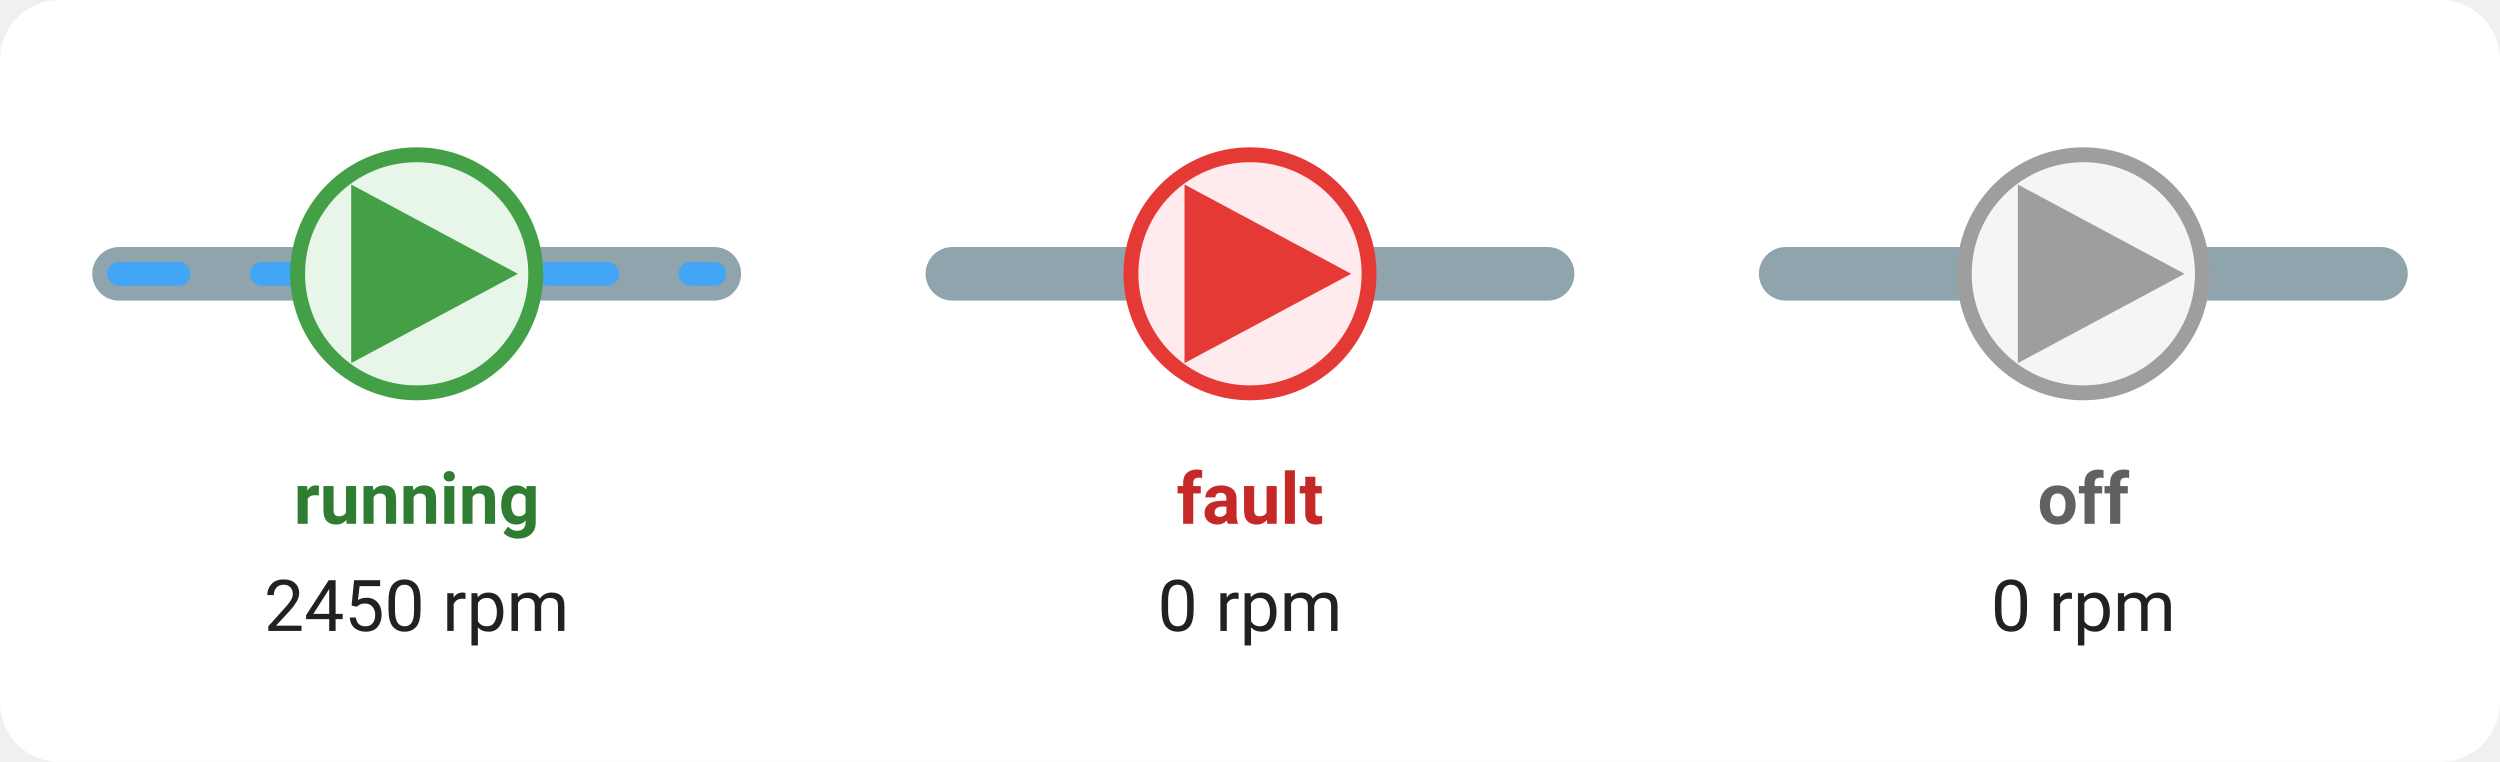
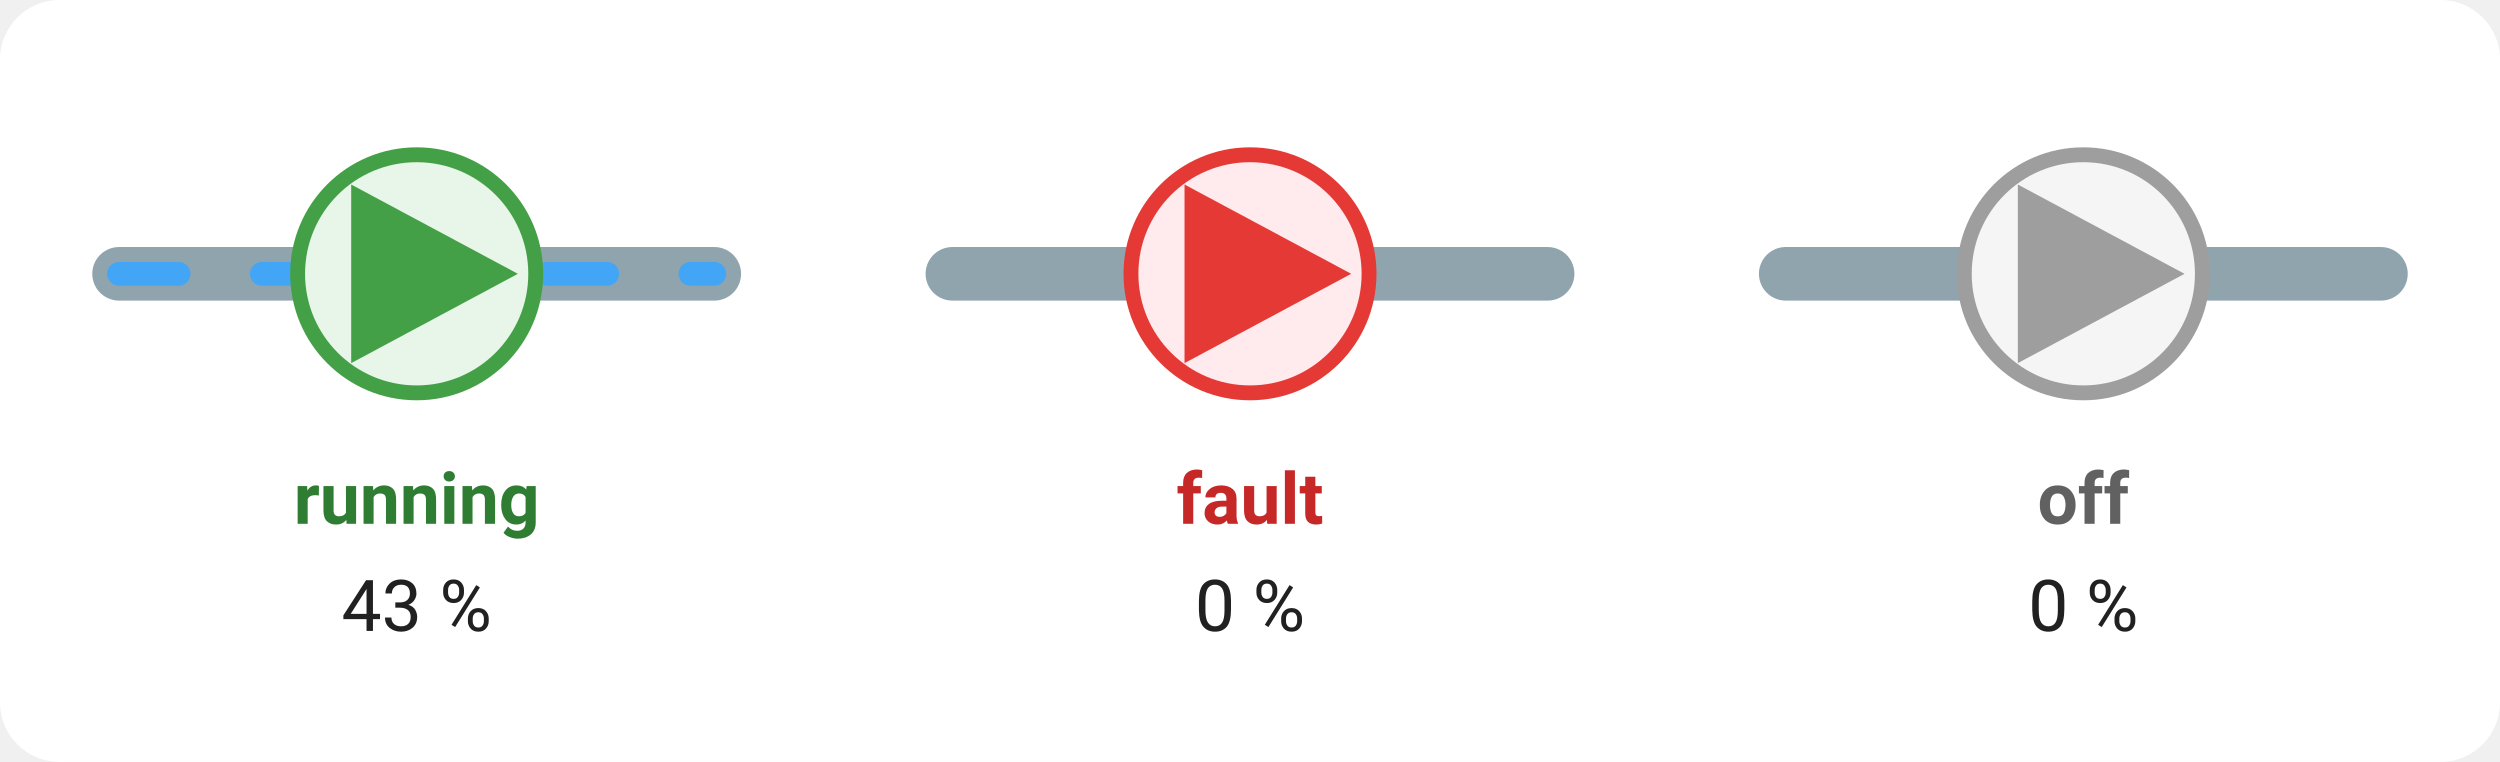
<svg xmlns="http://www.w3.org/2000/svg" viewBox="0 0 420 128" width="420" height="128" font-family="Roboto, 'Segoe UI', Helvetica, Arial, sans-serif">
  <rect width="420" height="128" rx="10" fill="#ffffff" />
  <g transform="translate(70 46)">
    <path d="M-50 0 H50" stroke="#90a4ae" stroke-width="9" stroke-linecap="round" />
    <path d="M-50 0 H50" stroke="#42a5f5" stroke-width="4" stroke-dasharray="10 14" stroke-linecap="round">
      <animate attributeName="stroke-dashoffset" from="0" to="-48" dur="1.2s" repeatCount="indefinite" />
    </path>
    <circle r="20" fill="#e8f5e9" stroke="#43a047" stroke-width="2.5" />
    <polygon points="-11,-15 -11,15 17,0" fill="#43a047" />
    <text y="42" font-size="12" fill="#2e7d32" text-anchor="middle" font-weight="600">running</text>
-     <text y="60" font-size="12" fill="#212121" text-anchor="middle">2450 rpm</text>
+     <text y="60" font-size="12" fill="#212121" text-anchor="middle">43 %</text>
  </g>
  <g transform="translate(210 46)">
    <path d="M-50 0 H50" stroke="#90a4ae" stroke-width="9" stroke-linecap="round" />
    <circle r="20" fill="#ffebee" stroke="#e53935" stroke-width="2.5" />
    <polygon points="-11,-15 -11,15 17,0" fill="#e53935" />
    <text y="42" font-size="12" fill="#c62828" text-anchor="middle" font-weight="600">fault</text>
-     <text y="60" font-size="12" fill="#212121" text-anchor="middle">0 rpm</text>
+     <text y="60" font-size="12" fill="#212121" text-anchor="middle">0 %</text>
  </g>
  <g transform="translate(350 46)">
    <path d="M-50 0 H50" stroke="#90a4ae" stroke-width="9" stroke-linecap="round" />
    <circle r="20" fill="#f5f5f5" stroke="#9e9e9e" stroke-width="2.5" />
    <polygon points="-11,-15 -11,15 17,0" fill="#9e9e9e" />
    <text y="42" font-size="12" fill="#616161" text-anchor="middle" font-weight="600">off</text>
-     <text y="60" font-size="12" fill="#212121" text-anchor="middle">0 rpm</text>
+     <text y="60" font-size="12" fill="#212121" text-anchor="middle">0 %</text>
  </g>
</svg>
